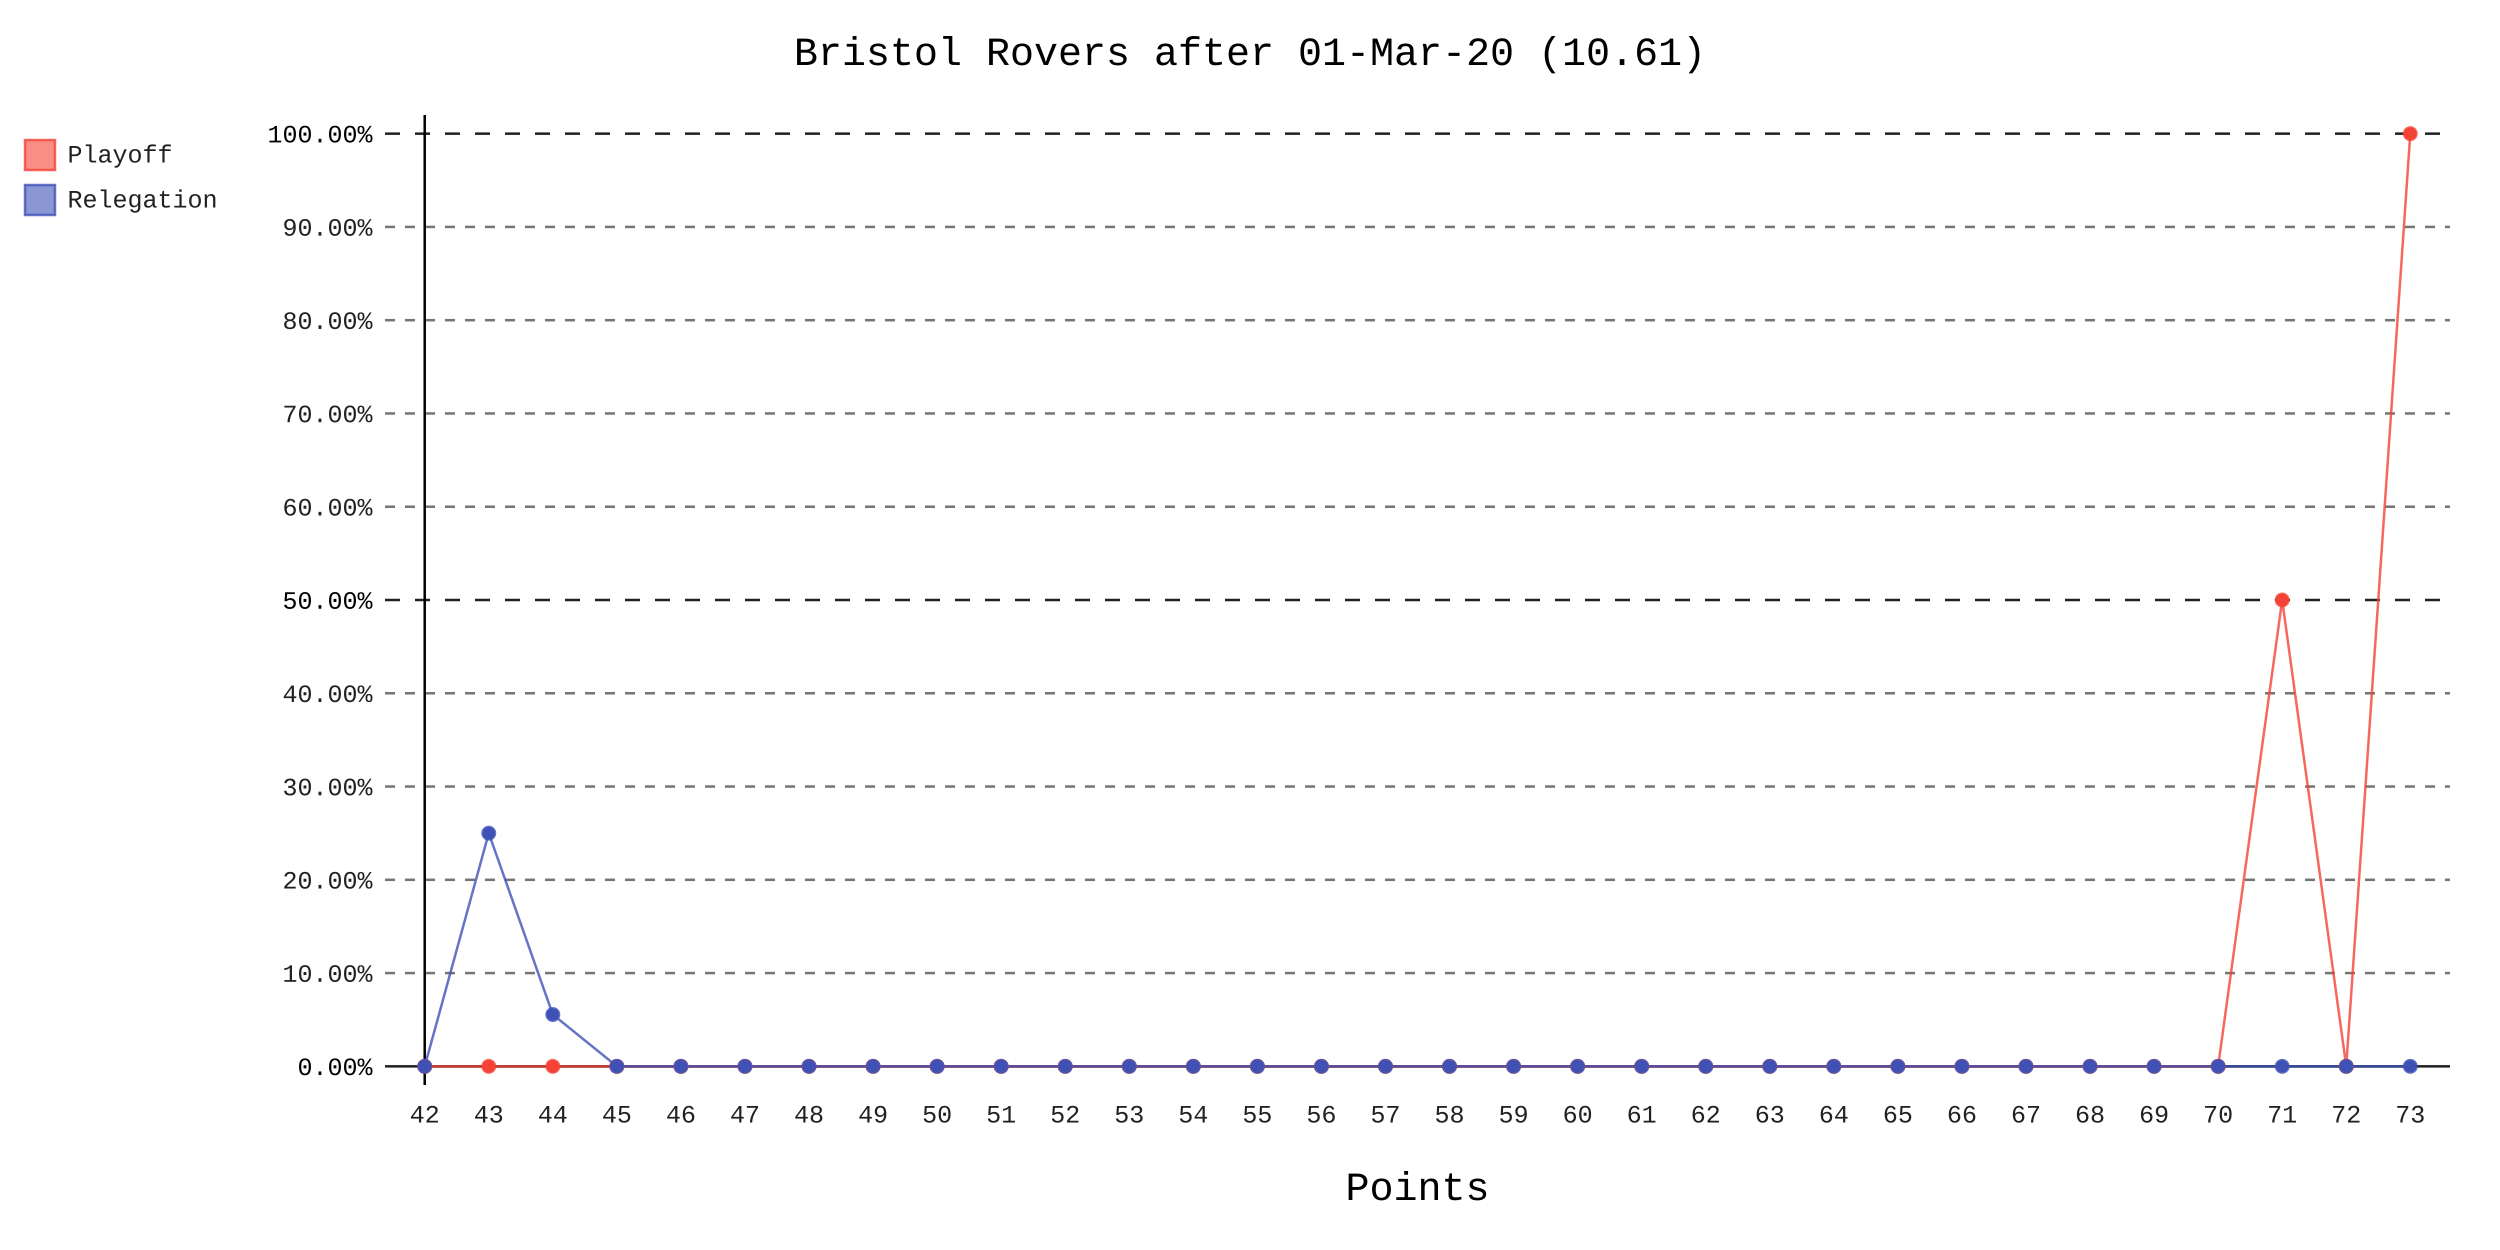
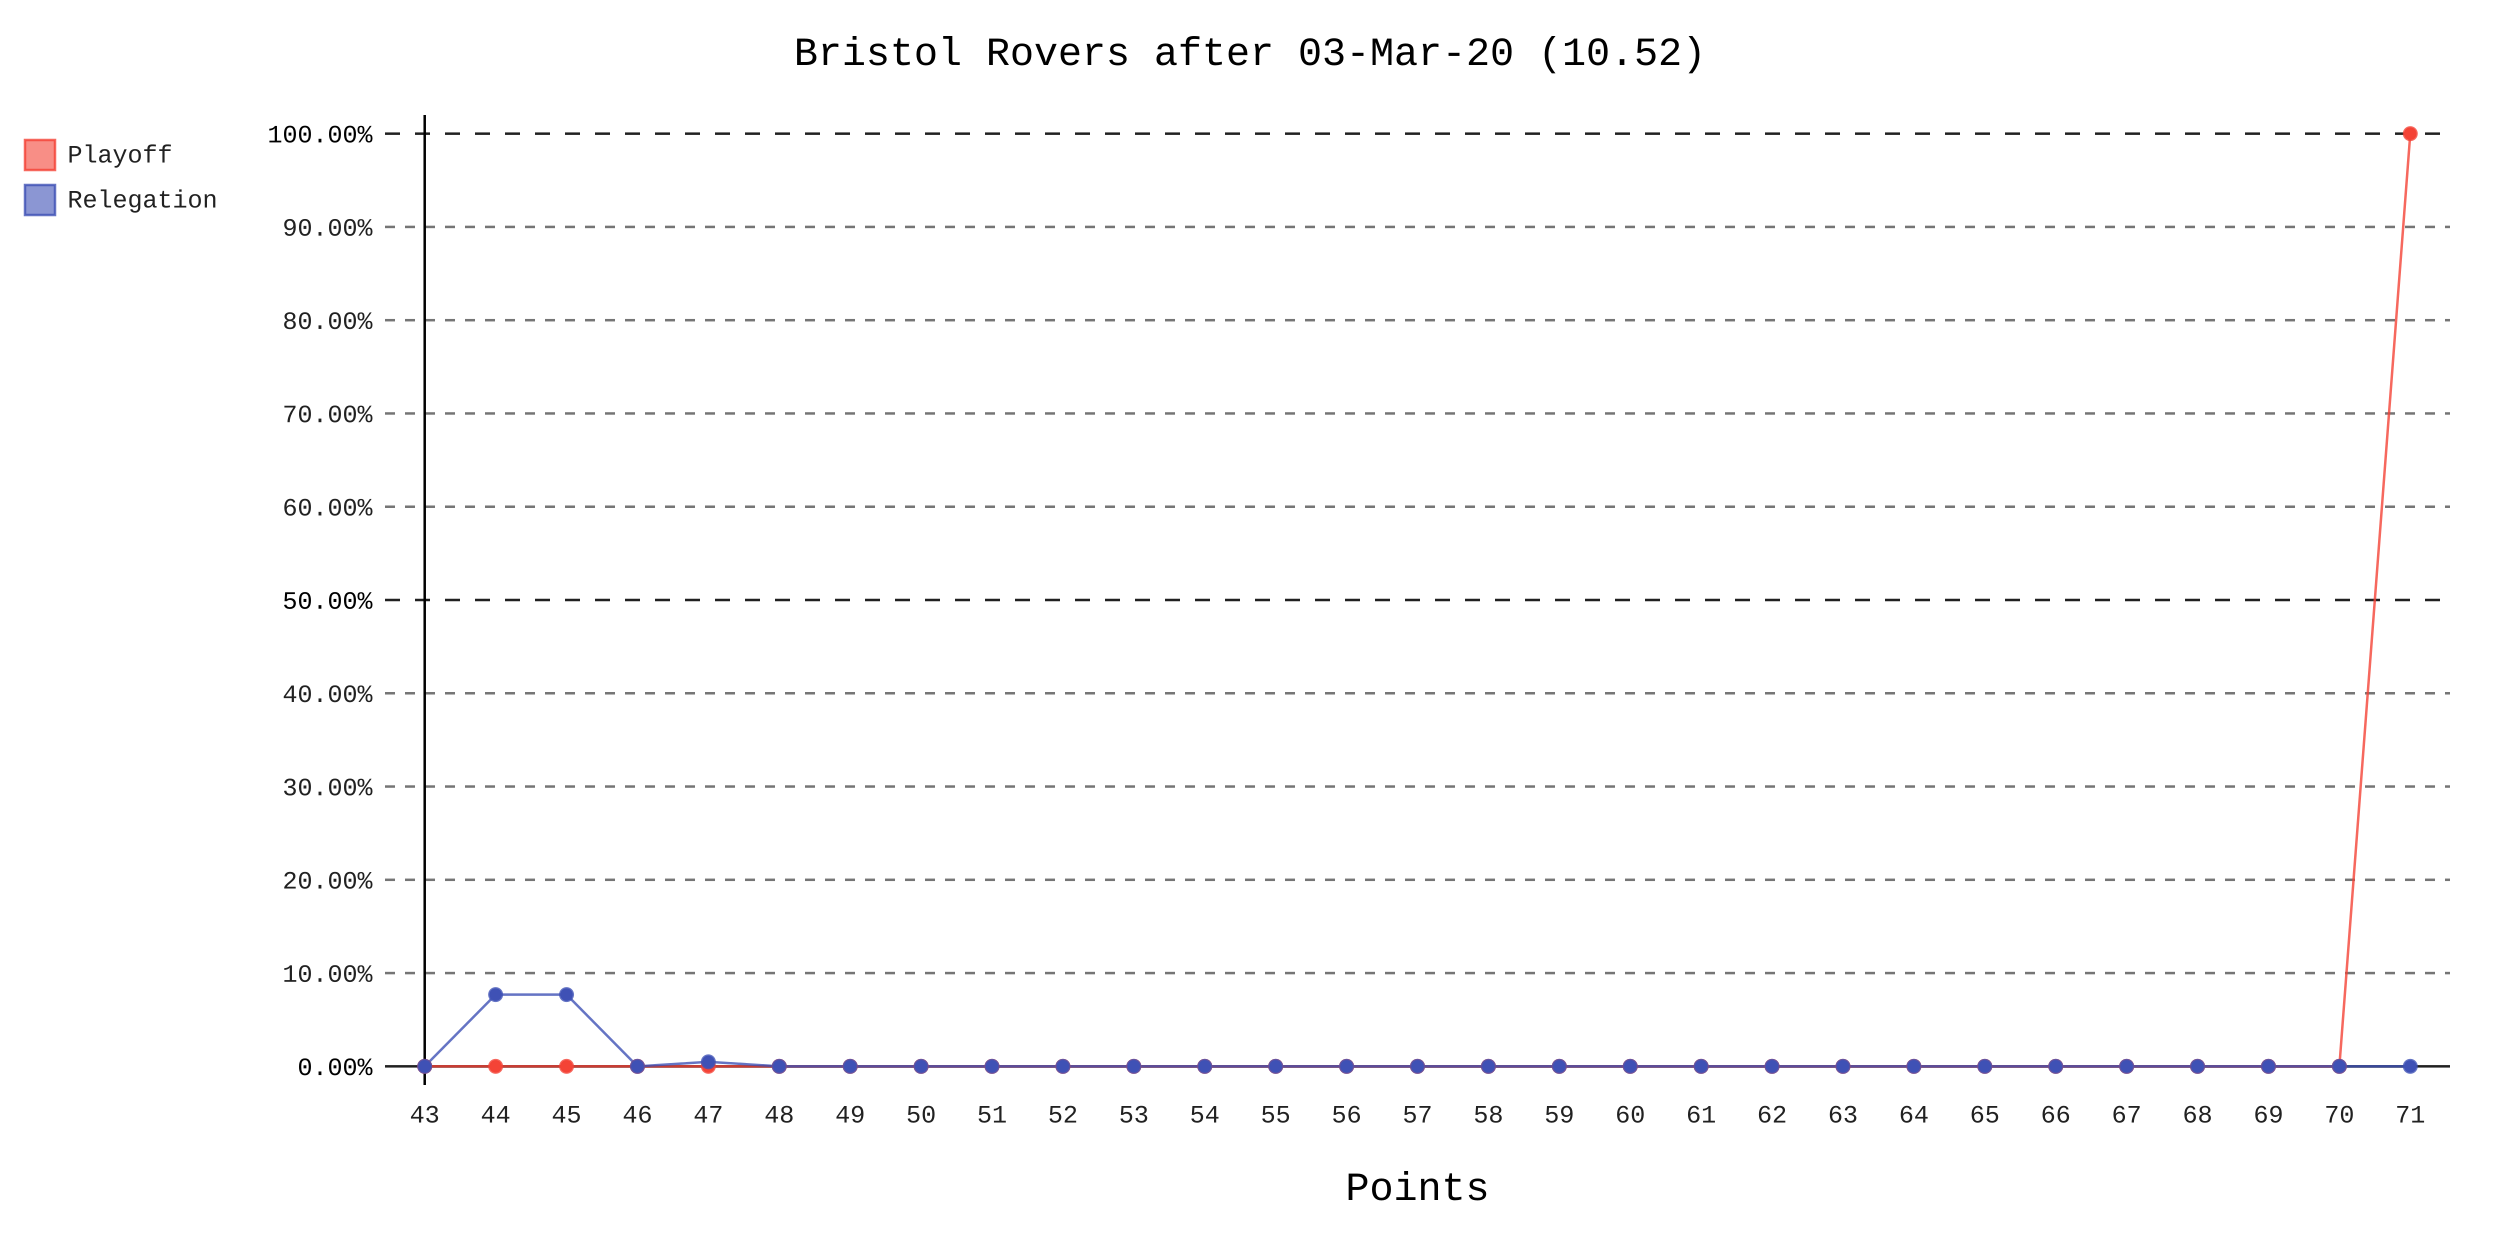
- <svg xmlns="http://www.w3.org/2000/svg" class="pygal-chart" id="chart-8b4c853a-4bf9-43e7-90c0-c59b2fe405d6" viewBox="0 0 1000 500">
+ <svg xmlns="http://www.w3.org/2000/svg" class="pygal-chart" id="chart-448476cc-6e06-44f7-a524-d711e1a838e5" viewBox="0 0 1000 500">
  <defs>
-     <style type="text/css">#chart-8b4c853a-4bf9-43e7-90c0-c59b2fe405d6{-webkit-user-select:none;-webkit-font-smoothing:antialiased;font-family:Consolas,"Liberation Mono",Menlo,Courier,monospace}#chart-8b4c853a-4bf9-43e7-90c0-c59b2fe405d6 .title{font-family:Consolas,"Liberation Mono",Menlo,Courier,monospace;font-size:16px}#chart-8b4c853a-4bf9-43e7-90c0-c59b2fe405d6 .legends .legend text{font-family:Consolas,"Liberation Mono",Menlo,Courier,monospace;font-size:10px}#chart-8b4c853a-4bf9-43e7-90c0-c59b2fe405d6 .axis text{font-family:Consolas,"Liberation Mono",Menlo,Courier,monospace;font-size:10px}#chart-8b4c853a-4bf9-43e7-90c0-c59b2fe405d6 .axis text.major{font-family:Consolas,"Liberation Mono",Menlo,Courier,monospace;font-size:10px}#chart-8b4c853a-4bf9-43e7-90c0-c59b2fe405d6 .text-overlay text.value{font-family:Consolas,"Liberation Mono",Menlo,Courier,monospace;font-size:16px}#chart-8b4c853a-4bf9-43e7-90c0-c59b2fe405d6 .text-overlay text.label{font-family:Consolas,"Liberation Mono",Menlo,Courier,monospace;font-size:10px}#chart-8b4c853a-4bf9-43e7-90c0-c59b2fe405d6 .tooltip{font-family:Consolas,"Liberation Mono",Menlo,Courier,monospace;font-size:14px}#chart-8b4c853a-4bf9-43e7-90c0-c59b2fe405d6 text.no_data{font-family:Consolas,"Liberation Mono",Menlo,Courier,monospace;font-size:64px}
- #chart-8b4c853a-4bf9-43e7-90c0-c59b2fe405d6{background-color:transparent}#chart-8b4c853a-4bf9-43e7-90c0-c59b2fe405d6 path,#chart-8b4c853a-4bf9-43e7-90c0-c59b2fe405d6 line,#chart-8b4c853a-4bf9-43e7-90c0-c59b2fe405d6 rect,#chart-8b4c853a-4bf9-43e7-90c0-c59b2fe405d6 circle{-webkit-transition:400ms ease-in;-moz-transition:400ms ease-in;transition:400ms ease-in}#chart-8b4c853a-4bf9-43e7-90c0-c59b2fe405d6 .graph &gt; .background{fill:transparent}#chart-8b4c853a-4bf9-43e7-90c0-c59b2fe405d6 .plot &gt; .background{fill:transparent}#chart-8b4c853a-4bf9-43e7-90c0-c59b2fe405d6 .graph{fill:rgba(0,0,0,.87)}#chart-8b4c853a-4bf9-43e7-90c0-c59b2fe405d6 text.no_data{fill:rgba(0,0,0,1)}#chart-8b4c853a-4bf9-43e7-90c0-c59b2fe405d6 .title{fill:rgba(0,0,0,1)}#chart-8b4c853a-4bf9-43e7-90c0-c59b2fe405d6 .legends .legend text{fill:rgba(0,0,0,.87)}#chart-8b4c853a-4bf9-43e7-90c0-c59b2fe405d6 .legends .legend:hover text{fill:rgba(0,0,0,1)}#chart-8b4c853a-4bf9-43e7-90c0-c59b2fe405d6 .axis .line{stroke:rgba(0,0,0,1)}#chart-8b4c853a-4bf9-43e7-90c0-c59b2fe405d6 .axis .guide.line{stroke:rgba(0,0,0,.54)}#chart-8b4c853a-4bf9-43e7-90c0-c59b2fe405d6 .axis .major.line{stroke:rgba(0,0,0,.87)}#chart-8b4c853a-4bf9-43e7-90c0-c59b2fe405d6 .axis text.major{fill:rgba(0,0,0,1)}#chart-8b4c853a-4bf9-43e7-90c0-c59b2fe405d6 .axis.y .guides:hover .guide.line,#chart-8b4c853a-4bf9-43e7-90c0-c59b2fe405d6 .line-graph .axis.x .guides:hover .guide.line,#chart-8b4c853a-4bf9-43e7-90c0-c59b2fe405d6 .stackedline-graph .axis.x .guides:hover .guide.line,#chart-8b4c853a-4bf9-43e7-90c0-c59b2fe405d6 .xy-graph .axis.x .guides:hover .guide.line{stroke:rgba(0,0,0,1)}#chart-8b4c853a-4bf9-43e7-90c0-c59b2fe405d6 .axis .guides:hover text{fill:rgba(0,0,0,1)}#chart-8b4c853a-4bf9-43e7-90c0-c59b2fe405d6 .reactive{fill-opacity:.6;stroke-opacity:.8}#chart-8b4c853a-4bf9-43e7-90c0-c59b2fe405d6 .ci{stroke:rgba(0,0,0,.87)}#chart-8b4c853a-4bf9-43e7-90c0-c59b2fe405d6 .reactive.active,#chart-8b4c853a-4bf9-43e7-90c0-c59b2fe405d6 .active .reactive{fill-opacity:.9;stroke-opacity:.9;stroke-width:4}#chart-8b4c853a-4bf9-43e7-90c0-c59b2fe405d6 .ci .reactive.active{stroke-width:1.5}#chart-8b4c853a-4bf9-43e7-90c0-c59b2fe405d6 .series text{fill:rgba(0,0,0,1)}#chart-8b4c853a-4bf9-43e7-90c0-c59b2fe405d6 .tooltip rect{fill:transparent;stroke:rgba(0,0,0,1);-webkit-transition:opacity 400ms ease-in;-moz-transition:opacity 400ms ease-in;transition:opacity 400ms ease-in}#chart-8b4c853a-4bf9-43e7-90c0-c59b2fe405d6 .tooltip .label{fill:rgba(0,0,0,.87)}#chart-8b4c853a-4bf9-43e7-90c0-c59b2fe405d6 .tooltip .label{fill:rgba(0,0,0,.87)}#chart-8b4c853a-4bf9-43e7-90c0-c59b2fe405d6 .tooltip .legend{font-size:.8em;fill:rgba(0,0,0,.54)}#chart-8b4c853a-4bf9-43e7-90c0-c59b2fe405d6 .tooltip .x_label{font-size:.6em;fill:rgba(0,0,0,1)}#chart-8b4c853a-4bf9-43e7-90c0-c59b2fe405d6 .tooltip .xlink{font-size:.5em;text-decoration:underline}#chart-8b4c853a-4bf9-43e7-90c0-c59b2fe405d6 .tooltip .value{font-size:1.5em}#chart-8b4c853a-4bf9-43e7-90c0-c59b2fe405d6 .bound{font-size:.5em}#chart-8b4c853a-4bf9-43e7-90c0-c59b2fe405d6 .max-value{font-size:.75em;fill:rgba(0,0,0,.54)}#chart-8b4c853a-4bf9-43e7-90c0-c59b2fe405d6 .map-element{fill:transparent;stroke:rgba(0,0,0,.54) !important}#chart-8b4c853a-4bf9-43e7-90c0-c59b2fe405d6 .map-element .reactive{fill-opacity:inherit;stroke-opacity:inherit}#chart-8b4c853a-4bf9-43e7-90c0-c59b2fe405d6 .color-0,#chart-8b4c853a-4bf9-43e7-90c0-c59b2fe405d6 .color-0 a:visited{stroke:#F44336;fill:#F44336}#chart-8b4c853a-4bf9-43e7-90c0-c59b2fe405d6 .color-1,#chart-8b4c853a-4bf9-43e7-90c0-c59b2fe405d6 .color-1 a:visited{stroke:#3F51B5;fill:#3F51B5}#chart-8b4c853a-4bf9-43e7-90c0-c59b2fe405d6 .text-overlay .color-0 text{fill:black}#chart-8b4c853a-4bf9-43e7-90c0-c59b2fe405d6 .text-overlay .color-1 text{fill:black}
- #chart-8b4c853a-4bf9-43e7-90c0-c59b2fe405d6 text.no_data{text-anchor:middle}#chart-8b4c853a-4bf9-43e7-90c0-c59b2fe405d6 .guide.line{fill:none}#chart-8b4c853a-4bf9-43e7-90c0-c59b2fe405d6 .centered{text-anchor:middle}#chart-8b4c853a-4bf9-43e7-90c0-c59b2fe405d6 .title{text-anchor:middle}#chart-8b4c853a-4bf9-43e7-90c0-c59b2fe405d6 .legends .legend text{fill-opacity:1}#chart-8b4c853a-4bf9-43e7-90c0-c59b2fe405d6 .axis.x text{text-anchor:middle}#chart-8b4c853a-4bf9-43e7-90c0-c59b2fe405d6 .axis.x:not(.web) text[transform]{text-anchor:start}#chart-8b4c853a-4bf9-43e7-90c0-c59b2fe405d6 .axis.x:not(.web) text[transform].backwards{text-anchor:end}#chart-8b4c853a-4bf9-43e7-90c0-c59b2fe405d6 .axis.y text{text-anchor:end}#chart-8b4c853a-4bf9-43e7-90c0-c59b2fe405d6 .axis.y text[transform].backwards{text-anchor:start}#chart-8b4c853a-4bf9-43e7-90c0-c59b2fe405d6 .axis.y2 text{text-anchor:start}#chart-8b4c853a-4bf9-43e7-90c0-c59b2fe405d6 .axis.y2 text[transform].backwards{text-anchor:end}#chart-8b4c853a-4bf9-43e7-90c0-c59b2fe405d6 .axis .guide.line{stroke-dasharray:4,4}#chart-8b4c853a-4bf9-43e7-90c0-c59b2fe405d6 .axis .major.guide.line{stroke-dasharray:6,6}#chart-8b4c853a-4bf9-43e7-90c0-c59b2fe405d6 .horizontal .axis.y .guide.line,#chart-8b4c853a-4bf9-43e7-90c0-c59b2fe405d6 .horizontal .axis.y2 .guide.line,#chart-8b4c853a-4bf9-43e7-90c0-c59b2fe405d6 .vertical .axis.x .guide.line{opacity:0}#chart-8b4c853a-4bf9-43e7-90c0-c59b2fe405d6 .horizontal .axis.always_show .guide.line,#chart-8b4c853a-4bf9-43e7-90c0-c59b2fe405d6 .vertical .axis.always_show .guide.line{opacity:1 !important}#chart-8b4c853a-4bf9-43e7-90c0-c59b2fe405d6 .axis.y .guides:hover .guide.line,#chart-8b4c853a-4bf9-43e7-90c0-c59b2fe405d6 .axis.y2 .guides:hover .guide.line,#chart-8b4c853a-4bf9-43e7-90c0-c59b2fe405d6 .axis.x .guides:hover .guide.line{opacity:1}#chart-8b4c853a-4bf9-43e7-90c0-c59b2fe405d6 .axis .guides:hover text{opacity:1}#chart-8b4c853a-4bf9-43e7-90c0-c59b2fe405d6 .nofill{fill:none}#chart-8b4c853a-4bf9-43e7-90c0-c59b2fe405d6 .subtle-fill{fill-opacity:.2}#chart-8b4c853a-4bf9-43e7-90c0-c59b2fe405d6 .dot{stroke-width:1px;fill-opacity:1}#chart-8b4c853a-4bf9-43e7-90c0-c59b2fe405d6 .dot.active{stroke-width:5px}#chart-8b4c853a-4bf9-43e7-90c0-c59b2fe405d6 .dot.negative{fill:transparent}#chart-8b4c853a-4bf9-43e7-90c0-c59b2fe405d6 text,#chart-8b4c853a-4bf9-43e7-90c0-c59b2fe405d6 tspan{stroke:none !important}#chart-8b4c853a-4bf9-43e7-90c0-c59b2fe405d6 .series text.active{opacity:1}#chart-8b4c853a-4bf9-43e7-90c0-c59b2fe405d6 .tooltip rect{fill-opacity:.95;stroke-width:.5}#chart-8b4c853a-4bf9-43e7-90c0-c59b2fe405d6 .tooltip text{fill-opacity:1}#chart-8b4c853a-4bf9-43e7-90c0-c59b2fe405d6 .showable{visibility:hidden}#chart-8b4c853a-4bf9-43e7-90c0-c59b2fe405d6 .showable.shown{visibility:visible}#chart-8b4c853a-4bf9-43e7-90c0-c59b2fe405d6 .gauge-background{fill:rgba(229,229,229,1);stroke:none}#chart-8b4c853a-4bf9-43e7-90c0-c59b2fe405d6 .bg-lines{stroke:transparent;stroke-width:2px}</style>
+     <style type="text/css">#chart-448476cc-6e06-44f7-a524-d711e1a838e5{-webkit-user-select:none;-webkit-font-smoothing:antialiased;font-family:Consolas,"Liberation Mono",Menlo,Courier,monospace}#chart-448476cc-6e06-44f7-a524-d711e1a838e5 .title{font-family:Consolas,"Liberation Mono",Menlo,Courier,monospace;font-size:16px}#chart-448476cc-6e06-44f7-a524-d711e1a838e5 .legends .legend text{font-family:Consolas,"Liberation Mono",Menlo,Courier,monospace;font-size:10px}#chart-448476cc-6e06-44f7-a524-d711e1a838e5 .axis text{font-family:Consolas,"Liberation Mono",Menlo,Courier,monospace;font-size:10px}#chart-448476cc-6e06-44f7-a524-d711e1a838e5 .axis text.major{font-family:Consolas,"Liberation Mono",Menlo,Courier,monospace;font-size:10px}#chart-448476cc-6e06-44f7-a524-d711e1a838e5 .text-overlay text.value{font-family:Consolas,"Liberation Mono",Menlo,Courier,monospace;font-size:16px}#chart-448476cc-6e06-44f7-a524-d711e1a838e5 .text-overlay text.label{font-family:Consolas,"Liberation Mono",Menlo,Courier,monospace;font-size:10px}#chart-448476cc-6e06-44f7-a524-d711e1a838e5 .tooltip{font-family:Consolas,"Liberation Mono",Menlo,Courier,monospace;font-size:14px}#chart-448476cc-6e06-44f7-a524-d711e1a838e5 text.no_data{font-family:Consolas,"Liberation Mono",Menlo,Courier,monospace;font-size:64px}
+ #chart-448476cc-6e06-44f7-a524-d711e1a838e5{background-color:transparent}#chart-448476cc-6e06-44f7-a524-d711e1a838e5 path,#chart-448476cc-6e06-44f7-a524-d711e1a838e5 line,#chart-448476cc-6e06-44f7-a524-d711e1a838e5 rect,#chart-448476cc-6e06-44f7-a524-d711e1a838e5 circle{-webkit-transition:400ms ease-in;-moz-transition:400ms ease-in;transition:400ms ease-in}#chart-448476cc-6e06-44f7-a524-d711e1a838e5 .graph &gt; .background{fill:transparent}#chart-448476cc-6e06-44f7-a524-d711e1a838e5 .plot &gt; .background{fill:transparent}#chart-448476cc-6e06-44f7-a524-d711e1a838e5 .graph{fill:rgba(0,0,0,.87)}#chart-448476cc-6e06-44f7-a524-d711e1a838e5 text.no_data{fill:rgba(0,0,0,1)}#chart-448476cc-6e06-44f7-a524-d711e1a838e5 .title{fill:rgba(0,0,0,1)}#chart-448476cc-6e06-44f7-a524-d711e1a838e5 .legends .legend text{fill:rgba(0,0,0,.87)}#chart-448476cc-6e06-44f7-a524-d711e1a838e5 .legends .legend:hover text{fill:rgba(0,0,0,1)}#chart-448476cc-6e06-44f7-a524-d711e1a838e5 .axis .line{stroke:rgba(0,0,0,1)}#chart-448476cc-6e06-44f7-a524-d711e1a838e5 .axis .guide.line{stroke:rgba(0,0,0,.54)}#chart-448476cc-6e06-44f7-a524-d711e1a838e5 .axis .major.line{stroke:rgba(0,0,0,.87)}#chart-448476cc-6e06-44f7-a524-d711e1a838e5 .axis text.major{fill:rgba(0,0,0,1)}#chart-448476cc-6e06-44f7-a524-d711e1a838e5 .axis.y .guides:hover .guide.line,#chart-448476cc-6e06-44f7-a524-d711e1a838e5 .line-graph .axis.x .guides:hover .guide.line,#chart-448476cc-6e06-44f7-a524-d711e1a838e5 .stackedline-graph .axis.x .guides:hover .guide.line,#chart-448476cc-6e06-44f7-a524-d711e1a838e5 .xy-graph .axis.x .guides:hover .guide.line{stroke:rgba(0,0,0,1)}#chart-448476cc-6e06-44f7-a524-d711e1a838e5 .axis .guides:hover text{fill:rgba(0,0,0,1)}#chart-448476cc-6e06-44f7-a524-d711e1a838e5 .reactive{fill-opacity:.6;stroke-opacity:.8}#chart-448476cc-6e06-44f7-a524-d711e1a838e5 .ci{stroke:rgba(0,0,0,.87)}#chart-448476cc-6e06-44f7-a524-d711e1a838e5 .reactive.active,#chart-448476cc-6e06-44f7-a524-d711e1a838e5 .active .reactive{fill-opacity:.9;stroke-opacity:.9;stroke-width:4}#chart-448476cc-6e06-44f7-a524-d711e1a838e5 .ci .reactive.active{stroke-width:1.5}#chart-448476cc-6e06-44f7-a524-d711e1a838e5 .series text{fill:rgba(0,0,0,1)}#chart-448476cc-6e06-44f7-a524-d711e1a838e5 .tooltip rect{fill:transparent;stroke:rgba(0,0,0,1);-webkit-transition:opacity 400ms ease-in;-moz-transition:opacity 400ms ease-in;transition:opacity 400ms ease-in}#chart-448476cc-6e06-44f7-a524-d711e1a838e5 .tooltip .label{fill:rgba(0,0,0,.87)}#chart-448476cc-6e06-44f7-a524-d711e1a838e5 .tooltip .label{fill:rgba(0,0,0,.87)}#chart-448476cc-6e06-44f7-a524-d711e1a838e5 .tooltip .legend{font-size:.8em;fill:rgba(0,0,0,.54)}#chart-448476cc-6e06-44f7-a524-d711e1a838e5 .tooltip .x_label{font-size:.6em;fill:rgba(0,0,0,1)}#chart-448476cc-6e06-44f7-a524-d711e1a838e5 .tooltip .xlink{font-size:.5em;text-decoration:underline}#chart-448476cc-6e06-44f7-a524-d711e1a838e5 .tooltip .value{font-size:1.5em}#chart-448476cc-6e06-44f7-a524-d711e1a838e5 .bound{font-size:.5em}#chart-448476cc-6e06-44f7-a524-d711e1a838e5 .max-value{font-size:.75em;fill:rgba(0,0,0,.54)}#chart-448476cc-6e06-44f7-a524-d711e1a838e5 .map-element{fill:transparent;stroke:rgba(0,0,0,.54) !important}#chart-448476cc-6e06-44f7-a524-d711e1a838e5 .map-element .reactive{fill-opacity:inherit;stroke-opacity:inherit}#chart-448476cc-6e06-44f7-a524-d711e1a838e5 .color-0,#chart-448476cc-6e06-44f7-a524-d711e1a838e5 .color-0 a:visited{stroke:#F44336;fill:#F44336}#chart-448476cc-6e06-44f7-a524-d711e1a838e5 .color-1,#chart-448476cc-6e06-44f7-a524-d711e1a838e5 .color-1 a:visited{stroke:#3F51B5;fill:#3F51B5}#chart-448476cc-6e06-44f7-a524-d711e1a838e5 .text-overlay .color-0 text{fill:black}#chart-448476cc-6e06-44f7-a524-d711e1a838e5 .text-overlay .color-1 text{fill:black}
+ #chart-448476cc-6e06-44f7-a524-d711e1a838e5 text.no_data{text-anchor:middle}#chart-448476cc-6e06-44f7-a524-d711e1a838e5 .guide.line{fill:none}#chart-448476cc-6e06-44f7-a524-d711e1a838e5 .centered{text-anchor:middle}#chart-448476cc-6e06-44f7-a524-d711e1a838e5 .title{text-anchor:middle}#chart-448476cc-6e06-44f7-a524-d711e1a838e5 .legends .legend text{fill-opacity:1}#chart-448476cc-6e06-44f7-a524-d711e1a838e5 .axis.x text{text-anchor:middle}#chart-448476cc-6e06-44f7-a524-d711e1a838e5 .axis.x:not(.web) text[transform]{text-anchor:start}#chart-448476cc-6e06-44f7-a524-d711e1a838e5 .axis.x:not(.web) text[transform].backwards{text-anchor:end}#chart-448476cc-6e06-44f7-a524-d711e1a838e5 .axis.y text{text-anchor:end}#chart-448476cc-6e06-44f7-a524-d711e1a838e5 .axis.y text[transform].backwards{text-anchor:start}#chart-448476cc-6e06-44f7-a524-d711e1a838e5 .axis.y2 text{text-anchor:start}#chart-448476cc-6e06-44f7-a524-d711e1a838e5 .axis.y2 text[transform].backwards{text-anchor:end}#chart-448476cc-6e06-44f7-a524-d711e1a838e5 .axis .guide.line{stroke-dasharray:4,4}#chart-448476cc-6e06-44f7-a524-d711e1a838e5 .axis .major.guide.line{stroke-dasharray:6,6}#chart-448476cc-6e06-44f7-a524-d711e1a838e5 .horizontal .axis.y .guide.line,#chart-448476cc-6e06-44f7-a524-d711e1a838e5 .horizontal .axis.y2 .guide.line,#chart-448476cc-6e06-44f7-a524-d711e1a838e5 .vertical .axis.x .guide.line{opacity:0}#chart-448476cc-6e06-44f7-a524-d711e1a838e5 .horizontal .axis.always_show .guide.line,#chart-448476cc-6e06-44f7-a524-d711e1a838e5 .vertical .axis.always_show .guide.line{opacity:1 !important}#chart-448476cc-6e06-44f7-a524-d711e1a838e5 .axis.y .guides:hover .guide.line,#chart-448476cc-6e06-44f7-a524-d711e1a838e5 .axis.y2 .guides:hover .guide.line,#chart-448476cc-6e06-44f7-a524-d711e1a838e5 .axis.x .guides:hover .guide.line{opacity:1}#chart-448476cc-6e06-44f7-a524-d711e1a838e5 .axis .guides:hover text{opacity:1}#chart-448476cc-6e06-44f7-a524-d711e1a838e5 .nofill{fill:none}#chart-448476cc-6e06-44f7-a524-d711e1a838e5 .subtle-fill{fill-opacity:.2}#chart-448476cc-6e06-44f7-a524-d711e1a838e5 .dot{stroke-width:1px;fill-opacity:1}#chart-448476cc-6e06-44f7-a524-d711e1a838e5 .dot.active{stroke-width:5px}#chart-448476cc-6e06-44f7-a524-d711e1a838e5 .dot.negative{fill:transparent}#chart-448476cc-6e06-44f7-a524-d711e1a838e5 text,#chart-448476cc-6e06-44f7-a524-d711e1a838e5 tspan{stroke:none !important}#chart-448476cc-6e06-44f7-a524-d711e1a838e5 .series text.active{opacity:1}#chart-448476cc-6e06-44f7-a524-d711e1a838e5 .tooltip rect{fill-opacity:.95;stroke-width:.5}#chart-448476cc-6e06-44f7-a524-d711e1a838e5 .tooltip text{fill-opacity:1}#chart-448476cc-6e06-44f7-a524-d711e1a838e5 .showable{visibility:hidden}#chart-448476cc-6e06-44f7-a524-d711e1a838e5 .showable.shown{visibility:visible}#chart-448476cc-6e06-44f7-a524-d711e1a838e5 .gauge-background{fill:rgba(229,229,229,1);stroke:none}#chart-448476cc-6e06-44f7-a524-d711e1a838e5 .bg-lines{stroke:transparent;stroke-width:2px}</style>
  </defs>
  <g class="graph line-graph vertical">
    <rect class="background" height="500" width="1000" x="0" y="0" />
    <g class="plot" transform="translate(154, 46)">
      <rect class="background" height="388" width="826.0" x="0" y="0" />
      <g class="axis y always_show">
        <g class="guides">
          <path class="major line" d="M0 380.538 h826" />
          <text class="major" x="-5" y="384.038">0.00%</text>
        </g>
        <g class="guides">
          <path class="guide line" d="M0 343.231 h826" />
          <text class="" x="-5" y="346.731">10.00%</text>
        </g>
        <g class="guides">
          <path class="guide line" d="M0 305.923 h826" />
          <text class="" x="-5" y="309.423">20.00%</text>
        </g>
        <g class="guides">
          <path class="guide line" d="M0 268.615 h826" />
          <text class="" x="-5" y="272.115">30.00%</text>
        </g>
        <g class="guides">
          <path class="guide line" d="M0 231.308 h826" />
          <text class="" x="-5" y="234.808">40.00%</text>
        </g>
        <g class="guides">
          <path class="major guide line" d="M0 194 h826" />
          <text class="major" x="-5" y="197.5">50.00%</text>
        </g>
        <g class="guides">
          <path class="guide line" d="M0 156.692 h826" />
          <text class="" x="-5" y="160.192">60.00%</text>
        </g>
        <g class="guides">
          <path class="guide line" d="M0 119.385 h826" />
          <text class="" x="-5" y="122.885">70.00%</text>
        </g>
        <g class="guides">
          <path class="guide line" d="M0 82.077 h826" />
          <text class="" x="-5" y="85.577">80.00%</text>
        </g>
        <g class="guides">
          <path class="guide line" d="M0 44.769 h826" />
          <text class="" x="-5" y="48.269">90.00%</text>
        </g>
        <g class="guides">
          <path class="major guide line" d="M0 7.462 h826" />
          <text class="major" x="-5" y="10.962">100.00%</text>
        </g>
      </g>
      <g class="axis x">
        <g class="guides">
          <path class="line" d="M15.885 0 v388" />
-           <text class="" x="15.885" y="403.0">42</text>
-         </g>
-         <g class="guides">
-           <path class="guide line" d="M41.505 0 v388" />
-           <text class="" x="41.505" y="403.0">43</text>
-         </g>
-         <g class="guides">
-           <path class="guide line" d="M67.125 0 v388" />
-           <text class="" x="67.125" y="403.0">44</text>
-         </g>
-         <g class="guides">
-           <path class="guide line" d="M92.746 0 v388" />
-           <text class="" x="92.746" y="403.0">45</text>
-         </g>
-         <g class="guides">
-           <path class="guide line" d="M118.366 0 v388" />
-           <text class="" x="118.366" y="403.0">46</text>
-         </g>
-         <g class="guides">
-           <path class="guide line" d="M143.986 0 v388" />
-           <text class="" x="143.986" y="403.0">47</text>
-         </g>
-         <g class="guides">
-           <path class="guide line" d="M169.607 0 v388" />
-           <text class="" x="169.607" y="403.0">48</text>
-         </g>
-         <g class="guides">
-           <path class="guide line" d="M195.227 0 v388" />
-           <text class="" x="195.227" y="403.0">49</text>
-         </g>
-         <g class="guides">
-           <path class="guide line" d="M220.847 0 v388" />
-           <text class="" x="220.847" y="403.0">50</text>
-         </g>
-         <g class="guides">
-           <path class="guide line" d="M246.468 0 v388" />
-           <text class="" x="246.468" y="403.0">51</text>
-         </g>
-         <g class="guides">
-           <path class="guide line" d="M272.088 0 v388" />
-           <text class="" x="272.088" y="403.0">52</text>
-         </g>
-         <g class="guides">
-           <path class="guide line" d="M297.708 0 v388" />
-           <text class="" x="297.708" y="403.0">53</text>
-         </g>
-         <g class="guides">
-           <path class="guide line" d="M323.329 0 v388" />
-           <text class="" x="323.329" y="403.0">54</text>
-         </g>
-         <g class="guides">
-           <path class="guide line" d="M348.949 0 v388" />
-           <text class="" x="348.949" y="403.0">55</text>
-         </g>
-         <g class="guides">
-           <path class="guide line" d="M374.569 0 v388" />
-           <text class="" x="374.569" y="403.0">56</text>
-         </g>
-         <g class="guides">
-           <path class="guide line" d="M400.19 0 v388" />
-           <text class="" x="400.19" y="403.0">57</text>
-         </g>
-         <g class="guides">
-           <path class="guide line" d="M425.81 0 v388" />
-           <text class="" x="425.81" y="403.0">58</text>
-         </g>
-         <g class="guides">
-           <path class="guide line" d="M451.431 0 v388" />
-           <text class="" x="451.431" y="403.0">59</text>
-         </g>
-         <g class="guides">
-           <path class="guide line" d="M477.051 0 v388" />
-           <text class="" x="477.051" y="403.0">60</text>
-         </g>
-         <g class="guides">
-           <path class="guide line" d="M502.671 0 v388" />
-           <text class="" x="502.671" y="403.0">61</text>
-         </g>
-         <g class="guides">
-           <path class="guide line" d="M528.292 0 v388" />
-           <text class="" x="528.292" y="403.0">62</text>
-         </g>
-         <g class="guides">
-           <path class="guide line" d="M553.912 0 v388" />
-           <text class="" x="553.912" y="403.0">63</text>
-         </g>
-         <g class="guides">
-           <path class="guide line" d="M579.532 0 v388" />
-           <text class="" x="579.532" y="403.0">64</text>
-         </g>
-         <g class="guides">
-           <path class="guide line" d="M605.153 0 v388" />
-           <text class="" x="605.153" y="403.0">65</text>
-         </g>
-         <g class="guides">
-           <path class="guide line" d="M630.773 0 v388" />
-           <text class="" x="630.773" y="403.0">66</text>
-         </g>
-         <g class="guides">
-           <path class="guide line" d="M656.393 0 v388" />
-           <text class="" x="656.393" y="403.0">67</text>
-         </g>
-         <g class="guides">
-           <path class="guide line" d="M682.014 0 v388" />
-           <text class="" x="682.014" y="403.0">68</text>
-         </g>
-         <g class="guides">
-           <path class="guide line" d="M707.634 0 v388" />
-           <text class="" x="707.634" y="403.0">69</text>
-         </g>
-         <g class="guides">
-           <path class="guide line" d="M733.254 0 v388" />
-           <text class="" x="733.254" y="403.0">70</text>
-         </g>
-         <g class="guides">
-           <path class="guide line" d="M758.875 0 v388" />
-           <text class="" x="758.875" y="403.0">71</text>
-         </g>
-         <g class="guides">
-           <path class="guide line" d="M784.495 0 v388" />
-           <text class="" x="784.495" y="403.0">72</text>
+           <text class="" x="15.885" y="403.0">43</text>
+         </g>
+         <g class="guides">
+           <path class="guide line" d="M44.25 0 v388" />
+           <text class="" x="44.25" y="403.0">44</text>
+         </g>
+         <g class="guides">
+           <path class="guide line" d="M72.615 0 v388" />
+           <text class="" x="72.615" y="403.0">45</text>
+         </g>
+         <g class="guides">
+           <path class="guide line" d="M100.981 0 v388" />
+           <text class="" x="100.981" y="403.0">46</text>
+         </g>
+         <g class="guides">
+           <path class="guide line" d="M129.346 0 v388" />
+           <text class="" x="129.346" y="403.0">47</text>
+         </g>
+         <g class="guides">
+           <path class="guide line" d="M157.712 0 v388" />
+           <text class="" x="157.712" y="403.0">48</text>
+         </g>
+         <g class="guides">
+           <path class="guide line" d="M186.077 0 v388" />
+           <text class="" x="186.077" y="403.0">49</text>
+         </g>
+         <g class="guides">
+           <path class="guide line" d="M214.442 0 v388" />
+           <text class="" x="214.442" y="403.0">50</text>
+         </g>
+         <g class="guides">
+           <path class="guide line" d="M242.808 0 v388" />
+           <text class="" x="242.808" y="403.0">51</text>
+         </g>
+         <g class="guides">
+           <path class="guide line" d="M271.173 0 v388" />
+           <text class="" x="271.173" y="403.0">52</text>
+         </g>
+         <g class="guides">
+           <path class="guide line" d="M299.538 0 v388" />
+           <text class="" x="299.538" y="403.0">53</text>
+         </g>
+         <g class="guides">
+           <path class="guide line" d="M327.904 0 v388" />
+           <text class="" x="327.904" y="403.0">54</text>
+         </g>
+         <g class="guides">
+           <path class="guide line" d="M356.269 0 v388" />
+           <text class="" x="356.269" y="403.0">55</text>
+         </g>
+         <g class="guides">
+           <path class="guide line" d="M384.635 0 v388" />
+           <text class="" x="384.635" y="403.0">56</text>
+         </g>
+         <g class="guides">
+           <path class="guide line" d="M413 0 v388" />
+           <text class="" x="413.0" y="403.0">57</text>
+         </g>
+         <g class="guides">
+           <path class="guide line" d="M441.365 0 v388" />
+           <text class="" x="441.365" y="403.0">58</text>
+         </g>
+         <g class="guides">
+           <path class="guide line" d="M469.731 0 v388" />
+           <text class="" x="469.731" y="403.0">59</text>
+         </g>
+         <g class="guides">
+           <path class="guide line" d="M498.096 0 v388" />
+           <text class="" x="498.096" y="403.0">60</text>
+         </g>
+         <g class="guides">
+           <path class="guide line" d="M526.462 0 v388" />
+           <text class="" x="526.462" y="403.0">61</text>
+         </g>
+         <g class="guides">
+           <path class="guide line" d="M554.827 0 v388" />
+           <text class="" x="554.827" y="403.0">62</text>
+         </g>
+         <g class="guides">
+           <path class="guide line" d="M583.192 0 v388" />
+           <text class="" x="583.192" y="403.0">63</text>
+         </g>
+         <g class="guides">
+           <path class="guide line" d="M611.558 0 v388" />
+           <text class="" x="611.558" y="403.0">64</text>
+         </g>
+         <g class="guides">
+           <path class="guide line" d="M639.923 0 v388" />
+           <text class="" x="639.923" y="403.0">65</text>
+         </g>
+         <g class="guides">
+           <path class="guide line" d="M668.288 0 v388" />
+           <text class="" x="668.288" y="403.0">66</text>
+         </g>
+         <g class="guides">
+           <path class="guide line" d="M696.654 0 v388" />
+           <text class="" x="696.654" y="403.0">67</text>
+         </g>
+         <g class="guides">
+           <path class="guide line" d="M725.019 0 v388" />
+           <text class="" x="725.019" y="403.0">68</text>
+         </g>
+         <g class="guides">
+           <path class="guide line" d="M753.385 0 v388" />
+           <text class="" x="753.385" y="403.0">69</text>
+         </g>
+         <g class="guides">
+           <path class="guide line" d="M781.75 0 v388" />
+           <text class="" x="781.75" y="403.0">70</text>
        </g>
        <g class="guides">
          <path class="guide line" d="M810.115 0 v388" />
-           <text class="" x="810.115" y="403.0">73</text>
+           <text class="" x="810.115" y="403.0">71</text>
        </g>
      </g>
      <g class="series serie-0 color-0">
-         <path class="line reactive nofill" d="M15.885 380.538 L41.505 380.538 67.125 380.538 92.746 380.538 118.366 380.538 143.986 380.538 169.607 380.538 195.227 380.538 220.847 380.538 246.468 380.538 272.088 380.538 297.708 380.538 323.329 380.538 348.949 380.538 374.569 380.538 400.19 380.538 425.81 380.538 451.431 380.538 477.051 380.538 502.671 380.538 528.292 380.538 553.912 380.538 579.532 380.538 605.153 380.538 630.773 380.538 656.393 380.538 682.014 380.538 707.634 380.538 733.254 380.538 758.875 194 784.495 380.538 810.115 7.462" />
+         <path class="line reactive nofill" d="M15.885 380.538 L44.25 380.538 72.615 380.538 100.981 380.538 129.346 380.538 157.712 380.538 186.077 380.538 214.442 380.538 242.808 380.538 271.173 380.538 299.538 380.538 327.904 380.538 356.269 380.538 384.635 380.538 413 380.538 441.365 380.538 469.731 380.538 498.096 380.538 526.462 380.538 554.827 380.538 583.192 380.538 611.558 380.538 639.923 380.538 668.288 380.538 696.654 380.538 725.019 380.538 753.385 380.538 781.75 380.538 810.115 7.462" />
      </g>
      <g class="series serie-1 color-1">
-         <path class="line reactive nofill" d="M15.885 380.538 L41.505 287.269 67.125 359.812 92.746 380.538 118.366 380.538 143.986 380.538 169.607 380.538 195.227 380.538 220.847 380.538 246.468 380.538 272.088 380.538 297.708 380.538 323.329 380.538 348.949 380.538 374.569 380.538 400.19 380.538 425.81 380.538 451.431 380.538 477.051 380.538 502.671 380.538 528.292 380.538 553.912 380.538 579.532 380.538 605.153 380.538 630.773 380.538 656.393 380.538 682.014 380.538 707.634 380.538 733.254 380.538 758.875 380.538 784.495 380.538 810.115 380.538" />
+         <path class="line reactive nofill" d="M15.885 380.538 L44.25 351.84 72.615 351.84 100.981 380.538 129.346 378.736 157.712 380.538 186.077 380.538 214.442 380.538 242.808 380.538 271.173 380.538 299.538 380.538 327.904 380.538 356.269 380.538 384.635 380.538 413 380.538 441.365 380.538 469.731 380.538 498.096 380.538 526.462 380.538 554.827 380.538 583.192 380.538 611.558 380.538 639.923 380.538 668.288 380.538 696.654 380.538 725.019 380.538 753.385 380.538 781.75 380.538 810.115 380.538" />
      </g>
    </g>
    <g class="titles">
-       <text class="title plot_title" x="500.0" y="26">Bristol Rovers after 01-Mar-20 (10.61)</text>
+       <text class="title plot_title" x="500.0" y="26">Bristol Rovers after 03-Mar-20 (10.52)</text>
      <text class="title" x="567.0" y="480">Points</text>
    </g>
    <g class="plot overlay" transform="translate(154, 46)">
      <g class="series serie-0 color-0">
        <g class="dots">
          <circle class="dot reactive tooltip-trigger" cx="15.885" cy="380.538" r="2.5" />
        </g>
        <g class="dots">
-           <circle class="dot reactive tooltip-trigger" cx="41.505" cy="380.538" r="2.5" />
-         </g>
-         <g class="dots">
-           <circle class="dot reactive tooltip-trigger" cx="67.125" cy="380.538" r="2.5" />
-         </g>
-         <g class="dots">
-           <circle class="dot reactive tooltip-trigger" cx="92.746" cy="380.538" r="2.5" />
-         </g>
-         <g class="dots">
-           <circle class="dot reactive tooltip-trigger" cx="118.366" cy="380.538" r="2.5" />
-         </g>
-         <g class="dots">
-           <circle class="dot reactive tooltip-trigger" cx="143.986" cy="380.538" r="2.5" />
-         </g>
-         <g class="dots">
-           <circle class="dot reactive tooltip-trigger" cx="169.607" cy="380.538" r="2.5" />
-         </g>
-         <g class="dots">
-           <circle class="dot reactive tooltip-trigger" cx="195.227" cy="380.538" r="2.5" />
-         </g>
-         <g class="dots">
-           <circle class="dot reactive tooltip-trigger" cx="220.847" cy="380.538" r="2.5" />
-         </g>
-         <g class="dots">
-           <circle class="dot reactive tooltip-trigger" cx="246.468" cy="380.538" r="2.5" />
-         </g>
-         <g class="dots">
-           <circle class="dot reactive tooltip-trigger" cx="272.088" cy="380.538" r="2.5" />
-         </g>
-         <g class="dots">
-           <circle class="dot reactive tooltip-trigger" cx="297.708" cy="380.538" r="2.5" />
-         </g>
-         <g class="dots">
-           <circle class="dot reactive tooltip-trigger" cx="323.329" cy="380.538" r="2.5" />
-         </g>
-         <g class="dots">
-           <circle class="dot reactive tooltip-trigger" cx="348.949" cy="380.538" r="2.5" />
-         </g>
-         <g class="dots">
-           <circle class="dot reactive tooltip-trigger" cx="374.569" cy="380.538" r="2.5" />
-         </g>
-         <g class="dots">
-           <circle class="dot reactive tooltip-trigger" cx="400.19" cy="380.538" r="2.5" />
-         </g>
-         <g class="dots">
-           <circle class="dot reactive tooltip-trigger" cx="425.81" cy="380.538" r="2.5" />
-         </g>
-         <g class="dots">
-           <circle class="dot reactive tooltip-trigger" cx="451.431" cy="380.538" r="2.5" />
-         </g>
-         <g class="dots">
-           <circle class="dot reactive tooltip-trigger" cx="477.051" cy="380.538" r="2.5" />
-         </g>
-         <g class="dots">
-           <circle class="dot reactive tooltip-trigger" cx="502.671" cy="380.538" r="2.5" />
-         </g>
-         <g class="dots">
-           <circle class="dot reactive tooltip-trigger" cx="528.292" cy="380.538" r="2.5" />
-         </g>
-         <g class="dots">
-           <circle class="dot reactive tooltip-trigger" cx="553.912" cy="380.538" r="2.5" />
-         </g>
-         <g class="dots">
-           <circle class="dot reactive tooltip-trigger" cx="579.532" cy="380.538" r="2.5" />
-         </g>
-         <g class="dots">
-           <circle class="dot reactive tooltip-trigger" cx="605.153" cy="380.538" r="2.5" />
-         </g>
-         <g class="dots">
-           <circle class="dot reactive tooltip-trigger" cx="630.773" cy="380.538" r="2.5" />
-         </g>
-         <g class="dots">
-           <circle class="dot reactive tooltip-trigger" cx="656.393" cy="380.538" r="2.5" />
-         </g>
-         <g class="dots">
-           <circle class="dot reactive tooltip-trigger" cx="682.014" cy="380.538" r="2.5" />
-         </g>
-         <g class="dots">
-           <circle class="dot reactive tooltip-trigger" cx="707.634" cy="380.538" r="2.5" />
-         </g>
-         <g class="dots">
-           <circle class="dot reactive tooltip-trigger" cx="733.254" cy="380.538" r="2.5" />
-         </g>
-         <g class="dots">
-           <circle class="dot reactive tooltip-trigger" cx="758.875" cy="194.0" r="2.5" />
-         </g>
-         <g class="dots">
-           <circle class="dot reactive tooltip-trigger" cx="784.495" cy="380.538" r="2.5" />
+           <circle class="dot reactive tooltip-trigger" cx="44.25" cy="380.538" r="2.5" />
+         </g>
+         <g class="dots">
+           <circle class="dot reactive tooltip-trigger" cx="72.615" cy="380.538" r="2.5" />
+         </g>
+         <g class="dots">
+           <circle class="dot reactive tooltip-trigger" cx="100.981" cy="380.538" r="2.5" />
+         </g>
+         <g class="dots">
+           <circle class="dot reactive tooltip-trigger" cx="129.346" cy="380.538" r="2.5" />
+         </g>
+         <g class="dots">
+           <circle class="dot reactive tooltip-trigger" cx="157.712" cy="380.538" r="2.5" />
+         </g>
+         <g class="dots">
+           <circle class="dot reactive tooltip-trigger" cx="186.077" cy="380.538" r="2.5" />
+         </g>
+         <g class="dots">
+           <circle class="dot reactive tooltip-trigger" cx="214.442" cy="380.538" r="2.5" />
+         </g>
+         <g class="dots">
+           <circle class="dot reactive tooltip-trigger" cx="242.808" cy="380.538" r="2.5" />
+         </g>
+         <g class="dots">
+           <circle class="dot reactive tooltip-trigger" cx="271.173" cy="380.538" r="2.5" />
+         </g>
+         <g class="dots">
+           <circle class="dot reactive tooltip-trigger" cx="299.538" cy="380.538" r="2.5" />
+         </g>
+         <g class="dots">
+           <circle class="dot reactive tooltip-trigger" cx="327.904" cy="380.538" r="2.5" />
+         </g>
+         <g class="dots">
+           <circle class="dot reactive tooltip-trigger" cx="356.269" cy="380.538" r="2.5" />
+         </g>
+         <g class="dots">
+           <circle class="dot reactive tooltip-trigger" cx="384.635" cy="380.538" r="2.5" />
+         </g>
+         <g class="dots">
+           <circle class="dot reactive tooltip-trigger" cx="413.0" cy="380.538" r="2.5" />
+         </g>
+         <g class="dots">
+           <circle class="dot reactive tooltip-trigger" cx="441.365" cy="380.538" r="2.5" />
+         </g>
+         <g class="dots">
+           <circle class="dot reactive tooltip-trigger" cx="469.731" cy="380.538" r="2.5" />
+         </g>
+         <g class="dots">
+           <circle class="dot reactive tooltip-trigger" cx="498.096" cy="380.538" r="2.5" />
+         </g>
+         <g class="dots">
+           <circle class="dot reactive tooltip-trigger" cx="526.462" cy="380.538" r="2.5" />
+         </g>
+         <g class="dots">
+           <circle class="dot reactive tooltip-trigger" cx="554.827" cy="380.538" r="2.5" />
+         </g>
+         <g class="dots">
+           <circle class="dot reactive tooltip-trigger" cx="583.192" cy="380.538" r="2.5" />
+         </g>
+         <g class="dots">
+           <circle class="dot reactive tooltip-trigger" cx="611.558" cy="380.538" r="2.5" />
+         </g>
+         <g class="dots">
+           <circle class="dot reactive tooltip-trigger" cx="639.923" cy="380.538" r="2.5" />
+         </g>
+         <g class="dots">
+           <circle class="dot reactive tooltip-trigger" cx="668.288" cy="380.538" r="2.5" />
+         </g>
+         <g class="dots">
+           <circle class="dot reactive tooltip-trigger" cx="696.654" cy="380.538" r="2.5" />
+         </g>
+         <g class="dots">
+           <circle class="dot reactive tooltip-trigger" cx="725.019" cy="380.538" r="2.5" />
+         </g>
+         <g class="dots">
+           <circle class="dot reactive tooltip-trigger" cx="753.385" cy="380.538" r="2.5" />
+         </g>
+         <g class="dots">
+           <circle class="dot reactive tooltip-trigger" cx="781.75" cy="380.538" r="2.5" />
        </g>
        <g class="dots">
          <circle class="dot reactive tooltip-trigger" cx="810.115" cy="7.462" r="2.5" />
        </g>
      </g>
      <g class="series serie-1 color-1">
        <g class="dots">
          <circle class="dot reactive tooltip-trigger" cx="15.885" cy="380.538" r="2.5" />
        </g>
        <g class="dots">
-           <circle class="dot reactive tooltip-trigger" cx="41.505" cy="287.269" r="2.5" />
-         </g>
-         <g class="dots">
-           <circle class="dot reactive tooltip-trigger" cx="67.125" cy="359.812" r="2.5" />
-         </g>
-         <g class="dots">
-           <circle class="dot reactive tooltip-trigger" cx="92.746" cy="380.538" r="2.5" />
-         </g>
-         <g class="dots">
-           <circle class="dot reactive tooltip-trigger" cx="118.366" cy="380.538" r="2.5" />
-         </g>
-         <g class="dots">
-           <circle class="dot reactive tooltip-trigger" cx="143.986" cy="380.538" r="2.5" />
-         </g>
-         <g class="dots">
-           <circle class="dot reactive tooltip-trigger" cx="169.607" cy="380.538" r="2.5" />
-         </g>
-         <g class="dots">
-           <circle class="dot reactive tooltip-trigger" cx="195.227" cy="380.538" r="2.5" />
-         </g>
-         <g class="dots">
-           <circle class="dot reactive tooltip-trigger" cx="220.847" cy="380.538" r="2.5" />
-         </g>
-         <g class="dots">
-           <circle class="dot reactive tooltip-trigger" cx="246.468" cy="380.538" r="2.5" />
-         </g>
-         <g class="dots">
-           <circle class="dot reactive tooltip-trigger" cx="272.088" cy="380.538" r="2.5" />
-         </g>
-         <g class="dots">
-           <circle class="dot reactive tooltip-trigger" cx="297.708" cy="380.538" r="2.5" />
-         </g>
-         <g class="dots">
-           <circle class="dot reactive tooltip-trigger" cx="323.329" cy="380.538" r="2.5" />
-         </g>
-         <g class="dots">
-           <circle class="dot reactive tooltip-trigger" cx="348.949" cy="380.538" r="2.5" />
-         </g>
-         <g class="dots">
-           <circle class="dot reactive tooltip-trigger" cx="374.569" cy="380.538" r="2.5" />
-         </g>
-         <g class="dots">
-           <circle class="dot reactive tooltip-trigger" cx="400.19" cy="380.538" r="2.5" />
-         </g>
-         <g class="dots">
-           <circle class="dot reactive tooltip-trigger" cx="425.81" cy="380.538" r="2.5" />
-         </g>
-         <g class="dots">
-           <circle class="dot reactive tooltip-trigger" cx="451.431" cy="380.538" r="2.5" />
-         </g>
-         <g class="dots">
-           <circle class="dot reactive tooltip-trigger" cx="477.051" cy="380.538" r="2.5" />
-         </g>
-         <g class="dots">
-           <circle class="dot reactive tooltip-trigger" cx="502.671" cy="380.538" r="2.5" />
-         </g>
-         <g class="dots">
-           <circle class="dot reactive tooltip-trigger" cx="528.292" cy="380.538" r="2.5" />
-         </g>
-         <g class="dots">
-           <circle class="dot reactive tooltip-trigger" cx="553.912" cy="380.538" r="2.5" />
-         </g>
-         <g class="dots">
-           <circle class="dot reactive tooltip-trigger" cx="579.532" cy="380.538" r="2.5" />
-         </g>
-         <g class="dots">
-           <circle class="dot reactive tooltip-trigger" cx="605.153" cy="380.538" r="2.5" />
-         </g>
-         <g class="dots">
-           <circle class="dot reactive tooltip-trigger" cx="630.773" cy="380.538" r="2.5" />
-         </g>
-         <g class="dots">
-           <circle class="dot reactive tooltip-trigger" cx="656.393" cy="380.538" r="2.5" />
-         </g>
-         <g class="dots">
-           <circle class="dot reactive tooltip-trigger" cx="682.014" cy="380.538" r="2.5" />
-         </g>
-         <g class="dots">
-           <circle class="dot reactive tooltip-trigger" cx="707.634" cy="380.538" r="2.5" />
-         </g>
-         <g class="dots">
-           <circle class="dot reactive tooltip-trigger" cx="733.254" cy="380.538" r="2.5" />
-         </g>
-         <g class="dots">
-           <circle class="dot reactive tooltip-trigger" cx="758.875" cy="380.538" r="2.5" />
-         </g>
-         <g class="dots">
-           <circle class="dot reactive tooltip-trigger" cx="784.495" cy="380.538" r="2.5" />
+           <circle class="dot reactive tooltip-trigger" cx="44.25" cy="351.84" r="2.5" />
+         </g>
+         <g class="dots">
+           <circle class="dot reactive tooltip-trigger" cx="72.615" cy="351.84" r="2.5" />
+         </g>
+         <g class="dots">
+           <circle class="dot reactive tooltip-trigger" cx="100.981" cy="380.538" r="2.5" />
+         </g>
+         <g class="dots">
+           <circle class="dot reactive tooltip-trigger" cx="129.346" cy="378.736" r="2.5" />
+         </g>
+         <g class="dots">
+           <circle class="dot reactive tooltip-trigger" cx="157.712" cy="380.538" r="2.5" />
+         </g>
+         <g class="dots">
+           <circle class="dot reactive tooltip-trigger" cx="186.077" cy="380.538" r="2.5" />
+         </g>
+         <g class="dots">
+           <circle class="dot reactive tooltip-trigger" cx="214.442" cy="380.538" r="2.5" />
+         </g>
+         <g class="dots">
+           <circle class="dot reactive tooltip-trigger" cx="242.808" cy="380.538" r="2.5" />
+         </g>
+         <g class="dots">
+           <circle class="dot reactive tooltip-trigger" cx="271.173" cy="380.538" r="2.5" />
+         </g>
+         <g class="dots">
+           <circle class="dot reactive tooltip-trigger" cx="299.538" cy="380.538" r="2.5" />
+         </g>
+         <g class="dots">
+           <circle class="dot reactive tooltip-trigger" cx="327.904" cy="380.538" r="2.5" />
+         </g>
+         <g class="dots">
+           <circle class="dot reactive tooltip-trigger" cx="356.269" cy="380.538" r="2.5" />
+         </g>
+         <g class="dots">
+           <circle class="dot reactive tooltip-trigger" cx="384.635" cy="380.538" r="2.5" />
+         </g>
+         <g class="dots">
+           <circle class="dot reactive tooltip-trigger" cx="413.0" cy="380.538" r="2.5" />
+         </g>
+         <g class="dots">
+           <circle class="dot reactive tooltip-trigger" cx="441.365" cy="380.538" r="2.5" />
+         </g>
+         <g class="dots">
+           <circle class="dot reactive tooltip-trigger" cx="469.731" cy="380.538" r="2.5" />
+         </g>
+         <g class="dots">
+           <circle class="dot reactive tooltip-trigger" cx="498.096" cy="380.538" r="2.5" />
+         </g>
+         <g class="dots">
+           <circle class="dot reactive tooltip-trigger" cx="526.462" cy="380.538" r="2.5" />
+         </g>
+         <g class="dots">
+           <circle class="dot reactive tooltip-trigger" cx="554.827" cy="380.538" r="2.5" />
+         </g>
+         <g class="dots">
+           <circle class="dot reactive tooltip-trigger" cx="583.192" cy="380.538" r="2.5" />
+         </g>
+         <g class="dots">
+           <circle class="dot reactive tooltip-trigger" cx="611.558" cy="380.538" r="2.5" />
+         </g>
+         <g class="dots">
+           <circle class="dot reactive tooltip-trigger" cx="639.923" cy="380.538" r="2.5" />
+         </g>
+         <g class="dots">
+           <circle class="dot reactive tooltip-trigger" cx="668.288" cy="380.538" r="2.5" />
+         </g>
+         <g class="dots">
+           <circle class="dot reactive tooltip-trigger" cx="696.654" cy="380.538" r="2.5" />
+         </g>
+         <g class="dots">
+           <circle class="dot reactive tooltip-trigger" cx="725.019" cy="380.538" r="2.5" />
+         </g>
+         <g class="dots">
+           <circle class="dot reactive tooltip-trigger" cx="753.385" cy="380.538" r="2.5" />
+         </g>
+         <g class="dots">
+           <circle class="dot reactive tooltip-trigger" cx="781.75" cy="380.538" r="2.5" />
        </g>
        <g class="dots">
          <circle class="dot reactive tooltip-trigger" cx="810.115" cy="380.538" r="2.5" />
        </g>
      </g>
    </g>
    <g class="plot text-overlay" transform="translate(154, 46)">
      <g class="series serie-0 color-0" />
      <g class="series serie-1 color-1" />
    </g>
    <g class="plot tooltip-overlay" transform="translate(154, 46)">
      <g class="tooltip" style="opacity: 0" transform="translate(0 0)">
        <rect class="tooltip-box" height="0" rx="0" ry="0" width="0" />
        <g class="text" />
      </g>
    </g>
    <g class="legends" transform="translate(10, 56)">
      <g class="legend reactive activate-serie" id="activate-serie-0">
        <rect class="color-0 reactive" height="12" width="12" x="0.0" y="0.0" />
        <text x="17.0" y="9.0">Playoff</text>
      </g>
      <g class="legend reactive activate-serie" id="activate-serie-1">
        <rect class="color-1 reactive" height="12" width="12" x="0.0" y="18.0" />
        <text x="17.0" y="27.0">Relegation</text>
      </g>
    </g>
    <g class="legends" transform="translate(990, 56)" />
  </g>
</svg>
